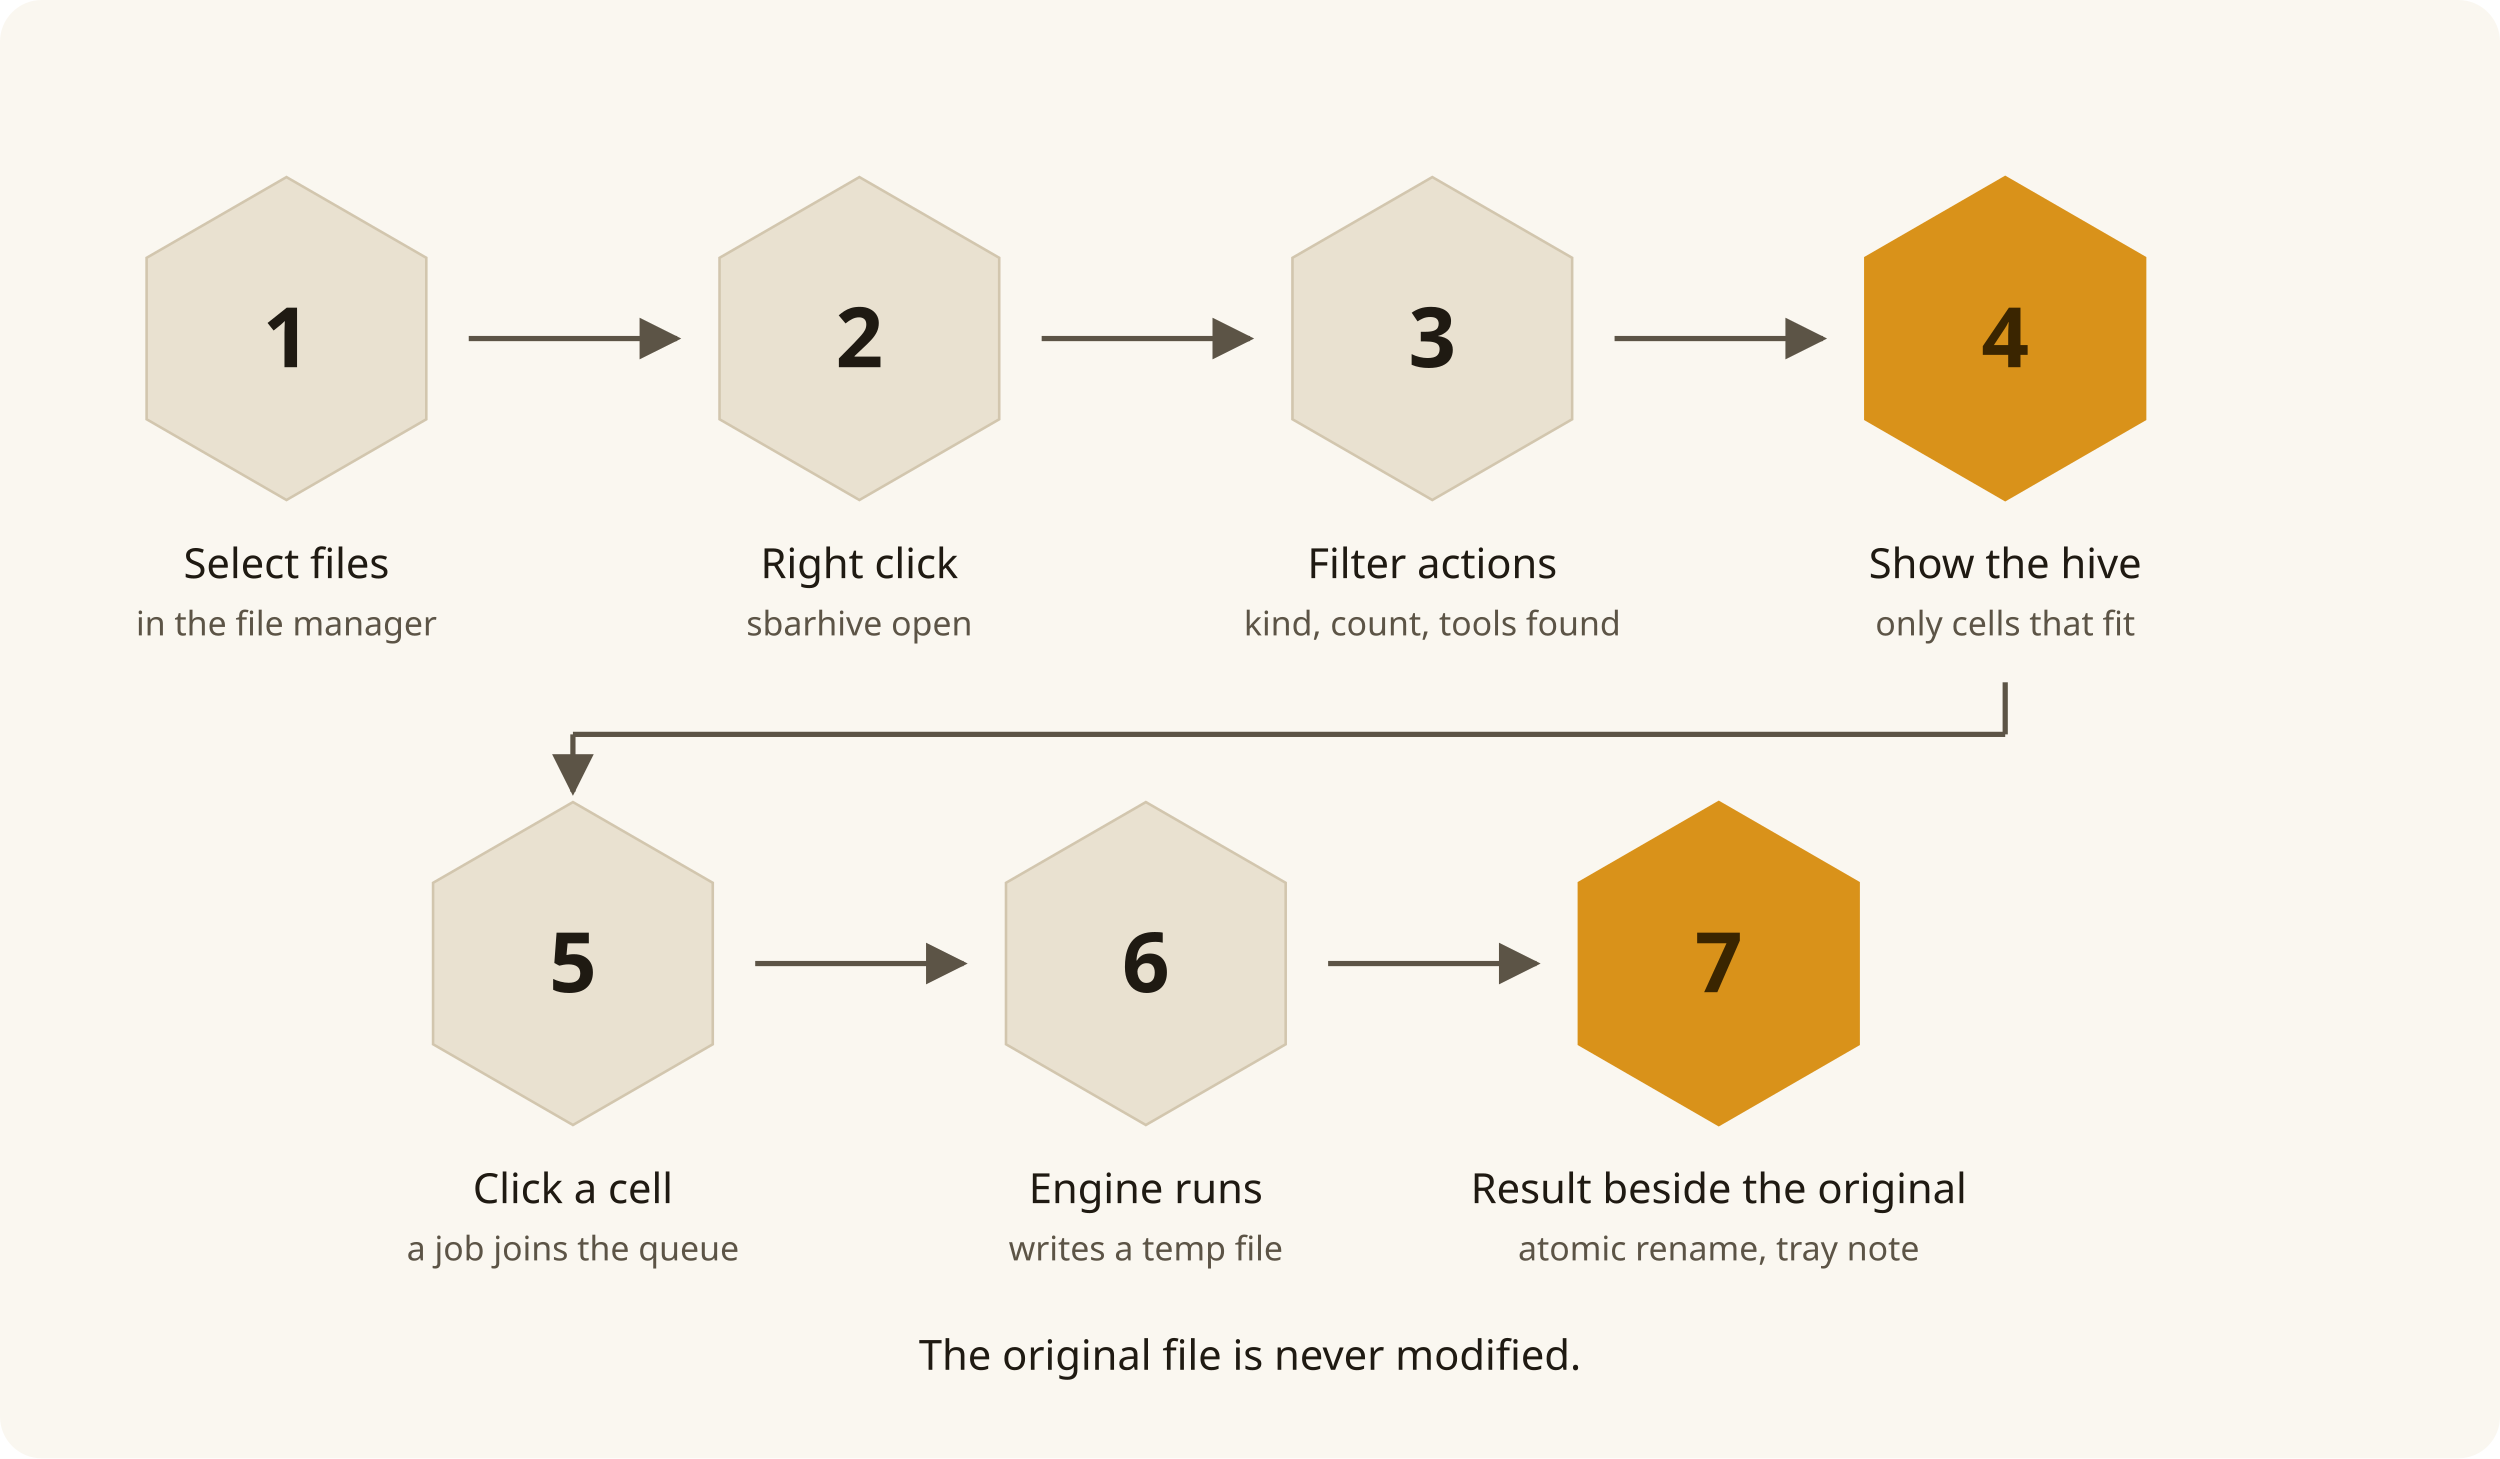
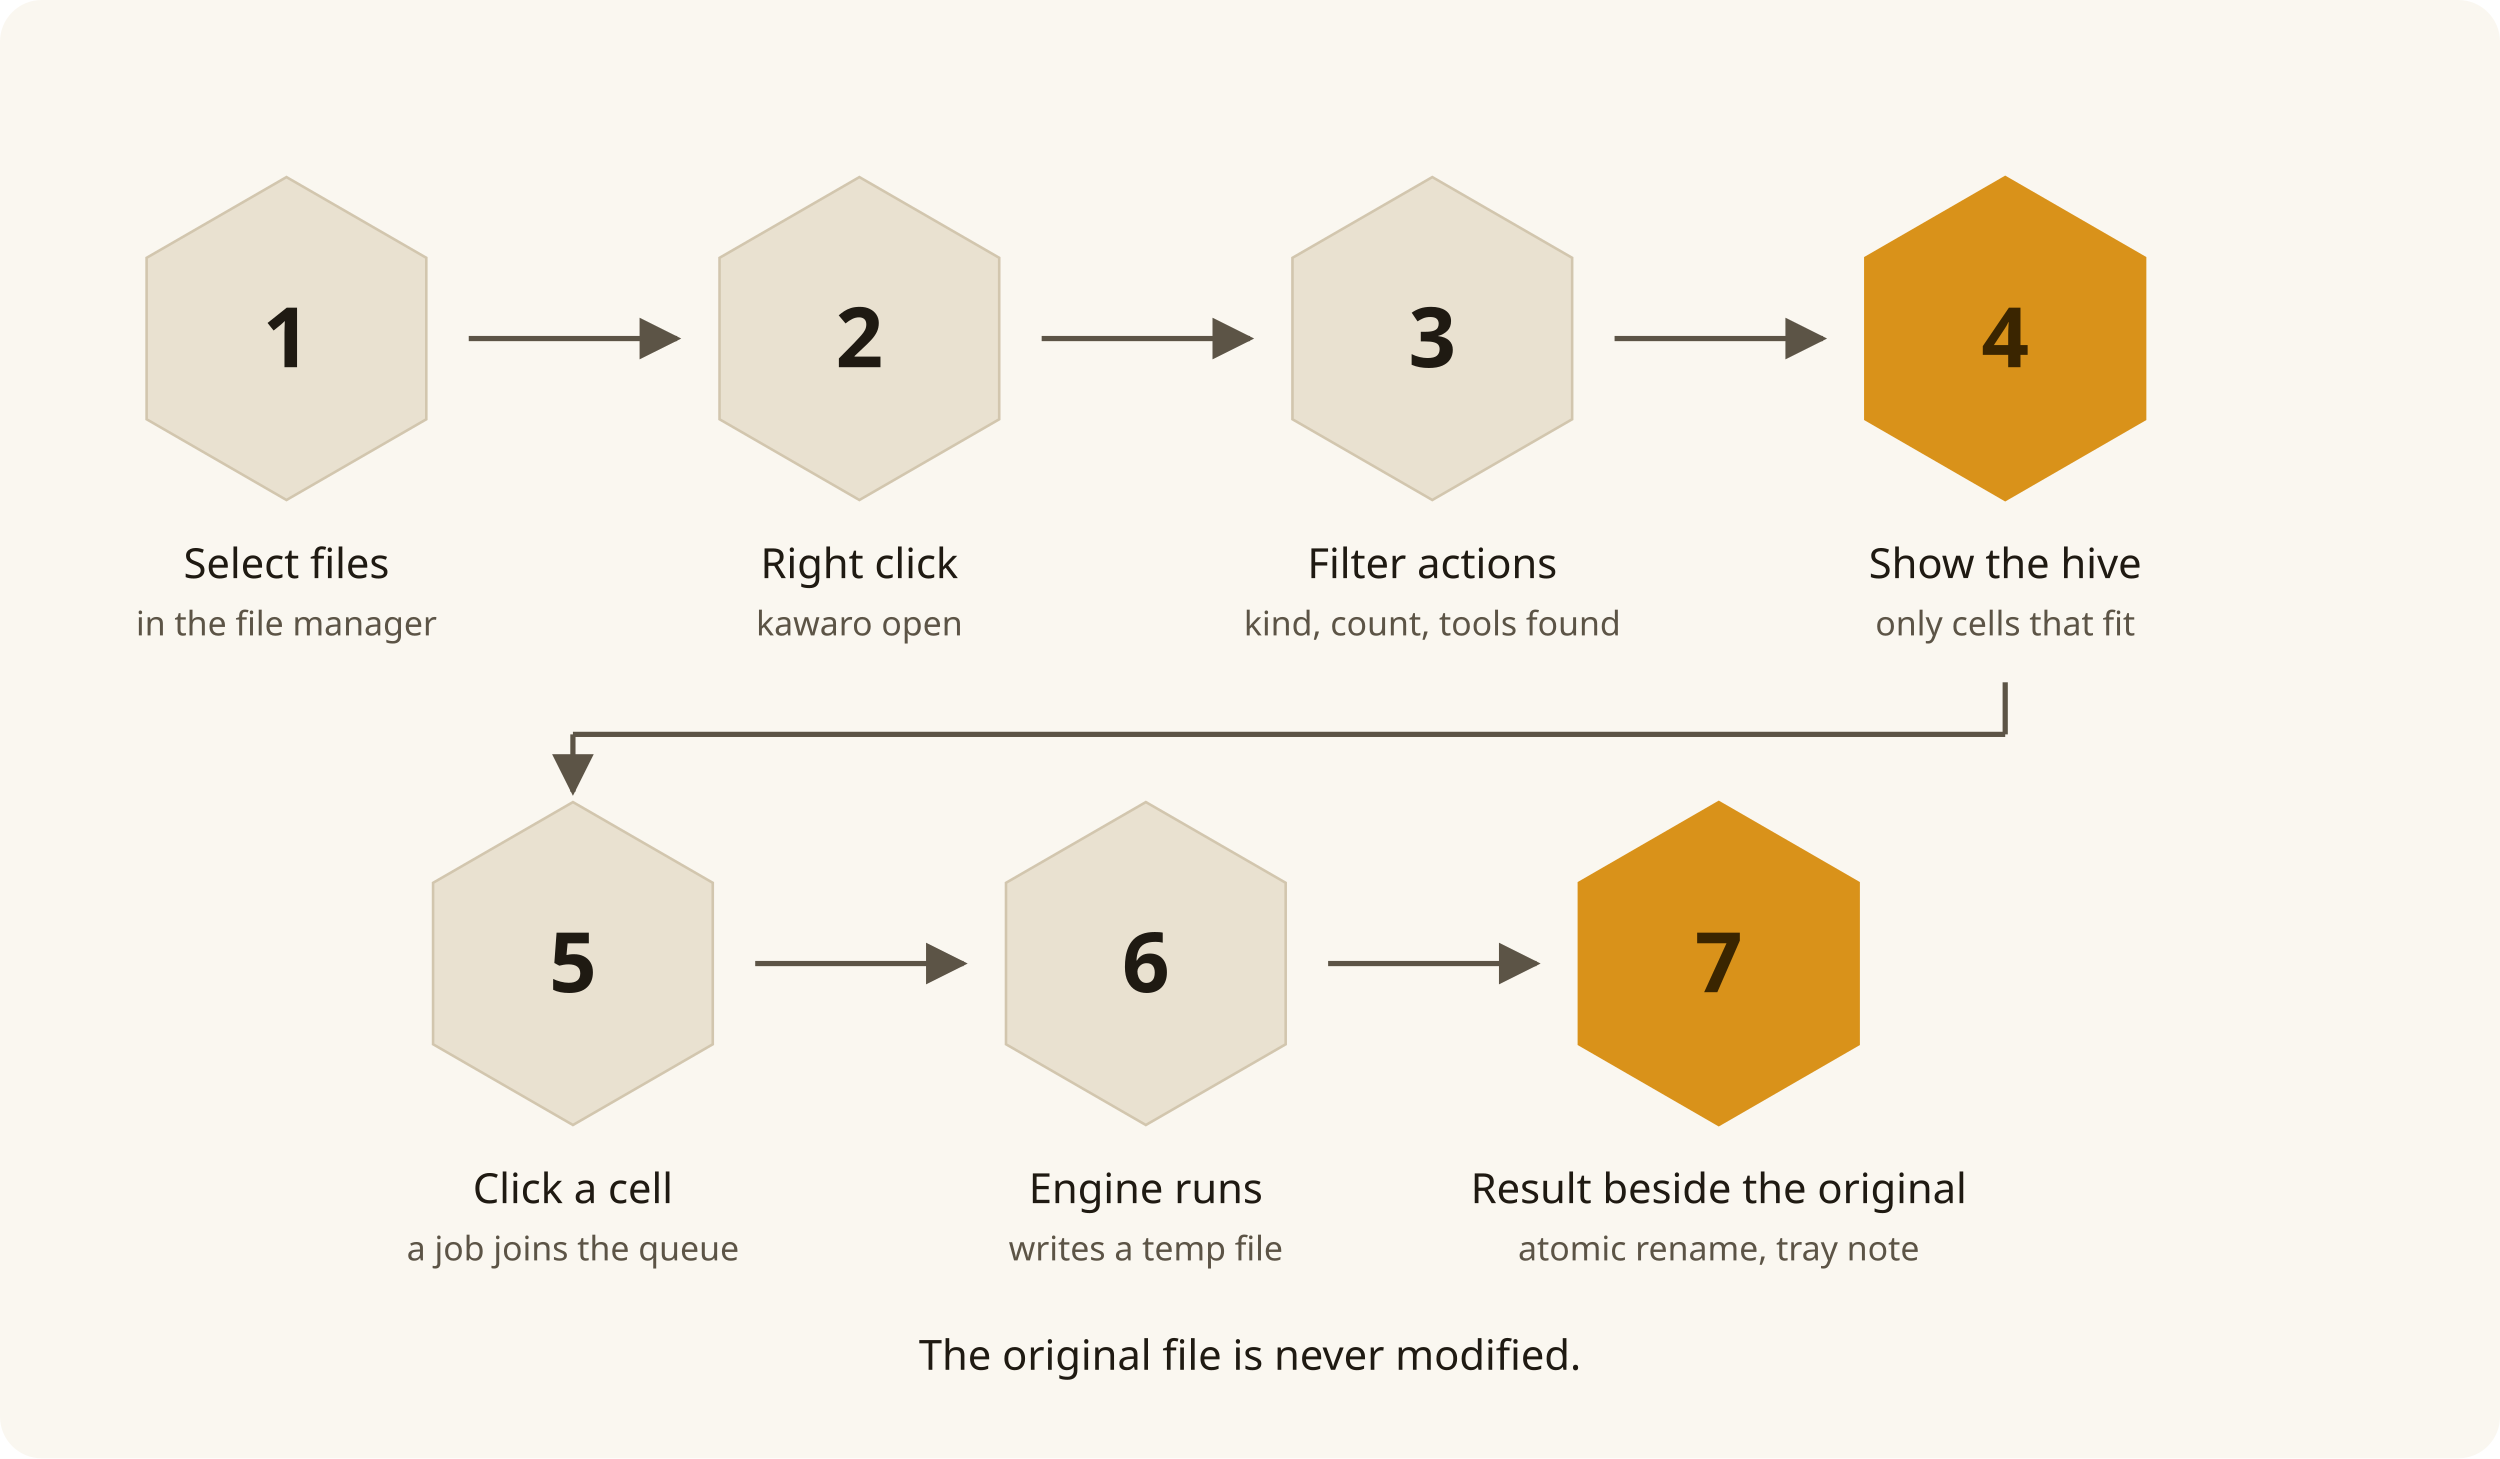
<svg xmlns="http://www.w3.org/2000/svg" viewBox="0 0 960 560" role="img" aria-labelledby="t d" width="960" height="560">
  <style>
.box{fill:#F2EDE2;stroke:#D2C6AE;stroke-width:1}
.box2{fill:#E9E1D0;stroke:#D2C6AE;stroke-width:1}
.zone{fill:#FAF7F0;stroke:#D2C6AE;stroke-width:1;stroke-dasharray:6 6}
.hot{fill:#D9921A;stroke:#D9921A}
.hex{fill:#E9E1D0;stroke:#D2C6AE;stroke-width:1}
.hexhot{fill:#D9921A;stroke:#D9921A}
.hexc{fill:#DFD3BB;stroke:#D2C6AE;stroke-width:1}
.t{fill:#1F1A12} .t2{fill:#5C5446}
.hot-t{fill:#3A2500} .hexhot-t{fill:#3A2500}
.ln{stroke:#5C5446;stroke-width:2;fill:none}
.head{fill:#5C5446}
text{font-family:"IBM Plex Sans Arabic", "IBM Plex Sans", system-ui, sans-serif}
</style>
  <rect width="960" height="560" fill="#FAF7F0" rx="16" />
  <defs>
    <marker id="a" viewBox="0 0 10 10" refX="9" refY="5" markerWidth="8" markerHeight="8" orient="auto-start-reverse">
      <path d="M0 0L10 5L0 10Z" fill="#5C5446" />
    </marker>
  </defs>
  <path class="hex" d="M110.0,68.0L163.7,99.0L163.7,161.0L110.0,192.0L56.3,161.0L56.3,99.0Z" />
  <text class="t" x="110.0" y="141" text-anchor="middle" font-size="32" font-weight="600">1</text>
  <text class="t" x="110.0" y="222" text-anchor="middle" font-size="16">Select files</text>
  <text class="t2" x="110.0" y="244" text-anchor="middle" font-size="13">in the file manager</text>
  <path class="hex" d="M330.0,68.0L383.7,99.0L383.7,161.0L330.0,192.0L276.3,161.0L276.3,99.0Z" />
  <text class="t" x="330.0" y="141" text-anchor="middle" font-size="32" font-weight="600">2</text>
  <text class="t" x="330.0" y="222" text-anchor="middle" font-size="16">Right click</text>
-   <text class="t2" x="330.0" y="244" text-anchor="middle" font-size="13" font-family="ui-monospace, 'IBM Plex Mono', monospace">sbarhive open</text>
+   <text class="t2" x="330.0" y="244" text-anchor="middle" font-size="13" font-family="ui-monospace, 'IBM Plex Mono', monospace">kawaro open</text>
  <path class="hex" d="M550.0,68.0L603.7,99.0L603.7,161.0L550.0,192.0L496.3,161.0L496.3,99.0Z" />
  <text class="t" x="550.0" y="141" text-anchor="middle" font-size="32" font-weight="600">3</text>
  <text class="t" x="550.0" y="222" text-anchor="middle" font-size="16">Filter actions</text>
  <text class="t2" x="550.0" y="244" text-anchor="middle" font-size="13">kind, count, tools found</text>
  <path class="hexhot" d="M770.0,68.0L823.7,99.0L823.7,161.0L770.0,192.0L716.3,161.0L716.3,99.0Z" />
  <text class="hexhot-t" x="770.0" y="141" text-anchor="middle" font-size="32" font-weight="600">4</text>
  <text class="t" x="770.0" y="222" text-anchor="middle" font-size="16">Show the hive</text>
  <text class="t2" x="770.0" y="244" text-anchor="middle" font-size="13">only cells that fit</text>
  <path class="hex" d="M220.0,308.0L273.7,339.0L273.7,401.0L220.0,432.0L166.3,401.0L166.3,339.0Z" />
  <text class="t" x="220.0" y="381" text-anchor="middle" font-size="32" font-weight="600">5</text>
  <text class="t" x="220.0" y="462" text-anchor="middle" font-size="16">Click a cell</text>
  <text class="t2" x="220.0" y="484" text-anchor="middle" font-size="13">a job joins the queue</text>
  <path class="hex" d="M440.0,308.0L493.7,339.0L493.7,401.0L440.0,432.0L386.3,401.0L386.3,339.0Z" />
  <text class="t" x="440.0" y="381" text-anchor="middle" font-size="32" font-weight="600">6</text>
  <text class="t" x="440.0" y="462" text-anchor="middle" font-size="16">Engine runs</text>
  <text class="t2" x="440.0" y="484" text-anchor="middle" font-size="13">writes a temp file</text>
  <path class="hexhot" d="M660.0,308.0L713.7,339.0L713.7,401.0L660.0,432.0L606.3,401.0L606.3,339.0Z" />
  <text class="hexhot-t" x="660.0" y="381" text-anchor="middle" font-size="32" font-weight="600">7</text>
  <text class="t" x="660.0" y="462" text-anchor="middle" font-size="16">Result beside the original</text>
  <text class="t2" x="660.0" y="484" text-anchor="middle" font-size="13">atomic rename, tray note</text>
  <line class="ln" x1="180.0" y1="130" x2="260.0" y2="130" marker-end="url(#a)" />
  <line class="ln" x1="400.0" y1="130" x2="480.0" y2="130" marker-end="url(#a)" />
  <line class="ln" x1="620.0" y1="130" x2="700.0" y2="130" marker-end="url(#a)" />
  <line class="ln" x1="770.0" y1="262" x2="770.0" y2="282" />
  <line class="ln" x1="770.0" y1="282" x2="220.0" y2="282" />
  <line class="ln" x1="220.0" y1="282" x2="220.0" y2="304" marker-end="url(#a)" />
  <line class="ln" x1="290.0" y1="370" x2="370.0" y2="370" marker-end="url(#a)" />
  <line class="ln" x1="510.0" y1="370" x2="590.0" y2="370" marker-end="url(#a)" />
  <text class="t" x="480.0" y="526" text-anchor="middle" font-size="16">The original file is never modified.</text>
</svg>
